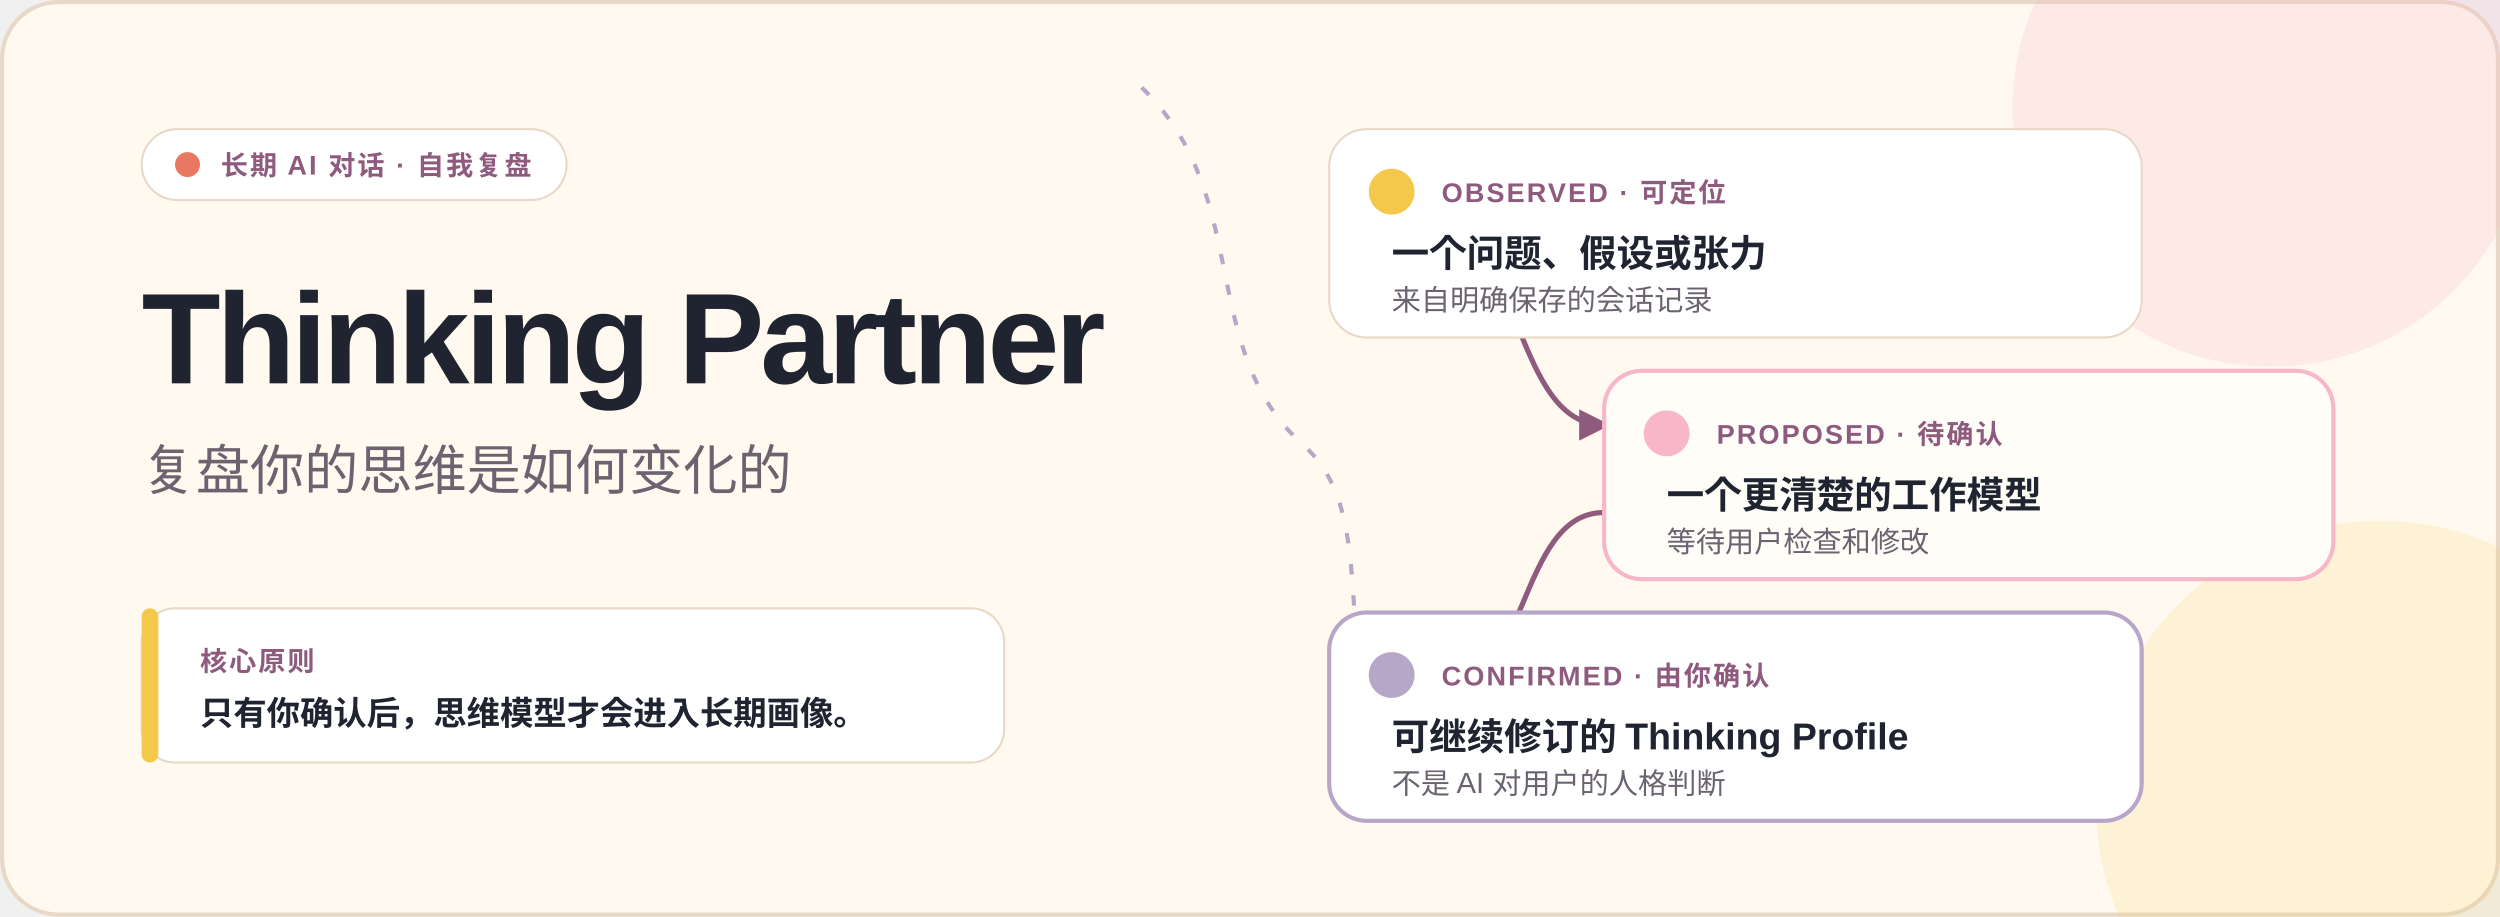
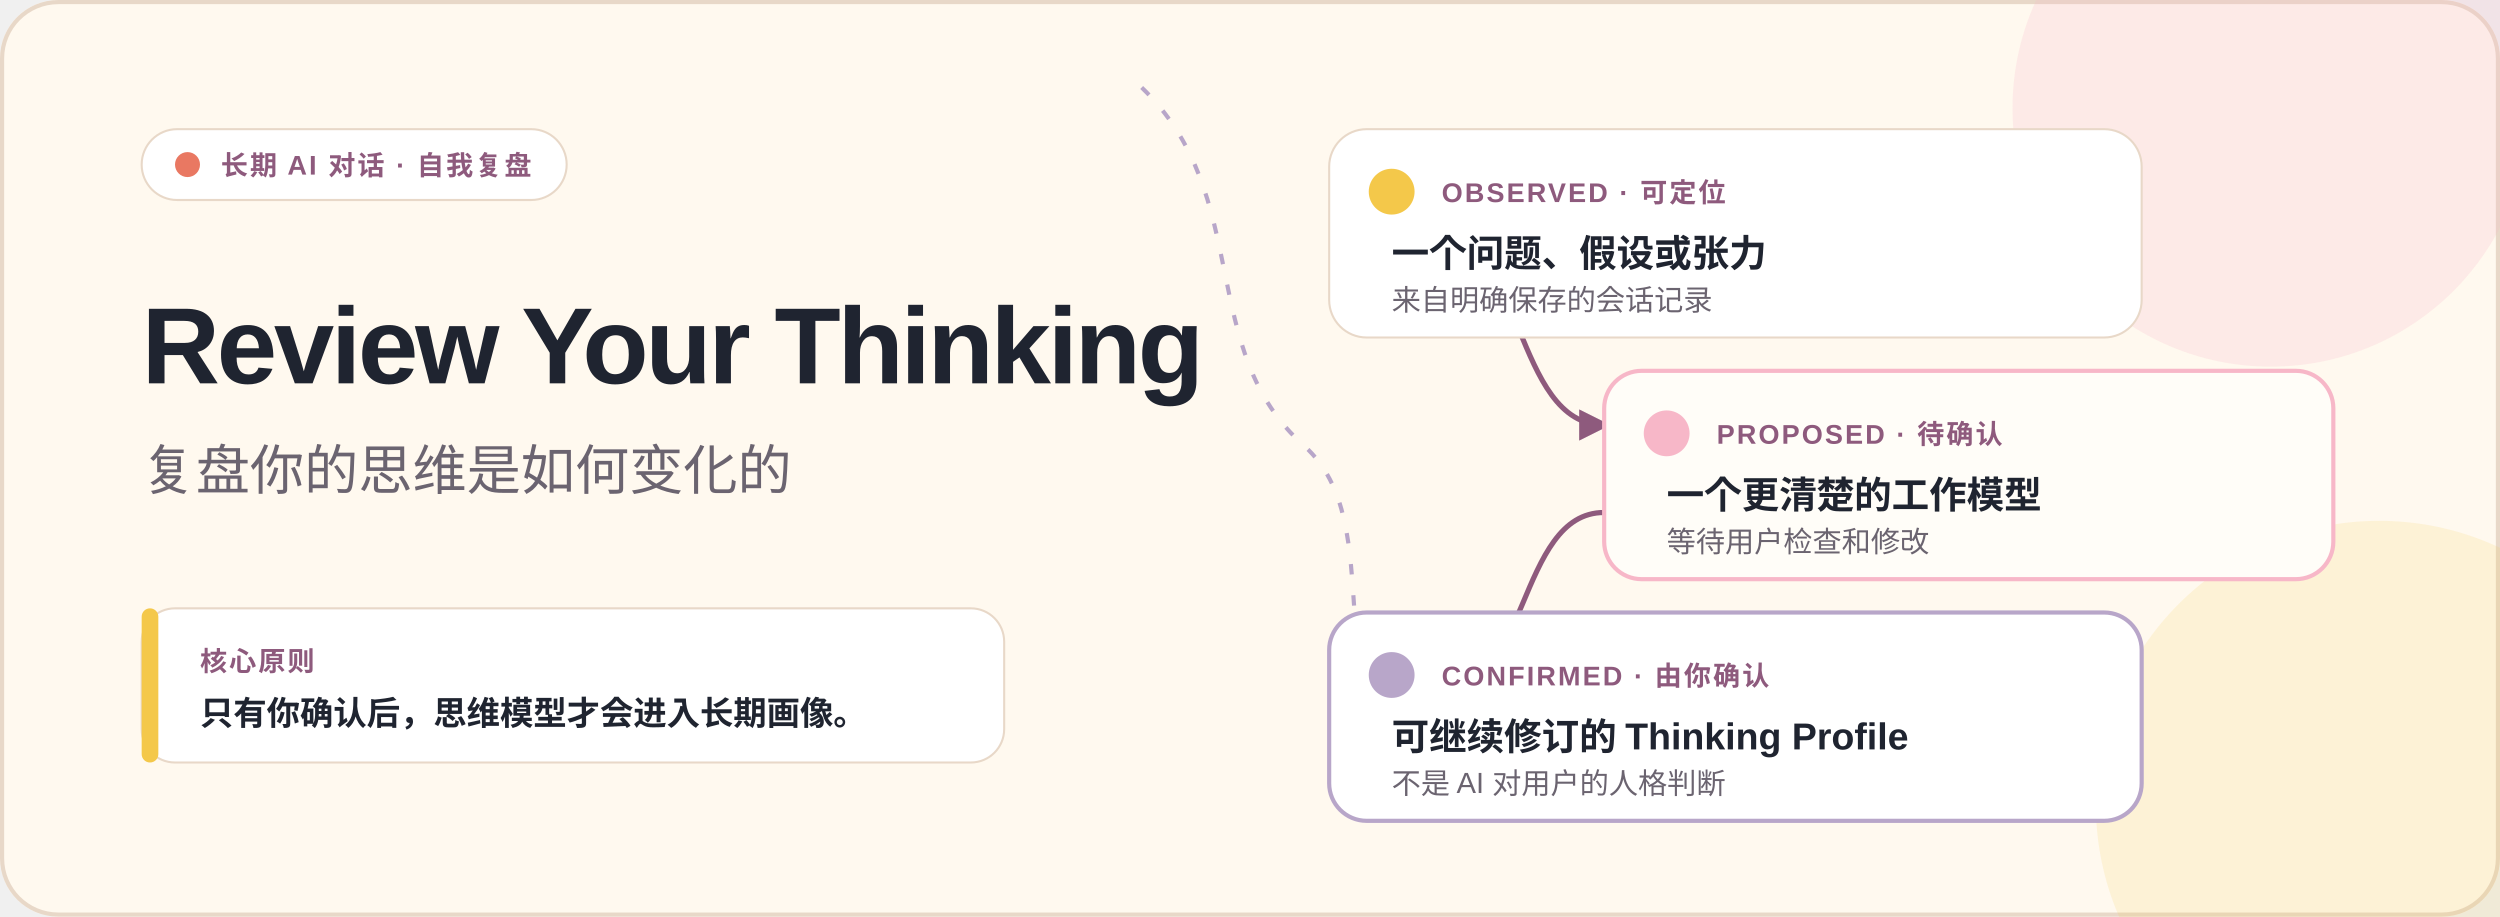
<svg xmlns="http://www.w3.org/2000/svg" width="1200" height="440" viewBox="0 0 1200 440" role="img" aria-labelledby="title desc">
  <defs>
    <marker id="arrow" viewBox="0 0 10 10" refX="8" refY="5" markerWidth="6" markerHeight="6" orient="auto-start-reverse">
      <path d="M 0 0 L 10 5 L 0 10 z" fill="#8E5A7D" />
    </marker>
  </defs>
  <rect width="1200" height="440" rx="28" fill="#FFF9EF" />
  <rect x="1" y="1" width="1198" height="438" rx="27" fill="none" stroke="#E8D8C8" stroke-width="2" />
  <circle cx="1090" cy="52" r="124" fill="#F7B7C8" opacity="0.22" />
  <circle cx="1142" cy="386" r="136" fill="#F4C84A" opacity="0.15" />
  <path d="M 548 42 C 602 94, 574 168, 626 214 C 668 252, 630 332, 682 394" fill="none" stroke="#B8A6C9" stroke-width="2" stroke-dasharray="5 10" />
  <g font-family="-apple-system, BlinkMacSystemFont, Segoe UI, Microsoft YaHei, PingFang SC, Noto Sans SC, Arial, sans-serif">
    <rect x="68" y="62" width="204" height="34" rx="17" fill="#FFFFFF" stroke="#E8D8C8" />
    <circle cx="90" cy="79" r="6" fill="#E97862" />
    <text x="106" y="84" font-size="13" font-weight="700" letter-spacing="1" fill="#8E5A7D">长期 AI 对话 · 自我复盘</text>
-     <text x="68" y="184" font-size="62" font-weight="720" letter-spacing="-2" fill="#1F2430">Thinking Partner</text>
+     <text x="68" y="184" font-size="52" font-weight="720" letter-spacing="-1.5" fill="#1F2430">Review Your Thinking</text>
    <text x="68" y="235" font-size="26" font-weight="500" fill="#6B6470">复盘你的思维是如何变化的</text>
    <rect x="68" y="292" width="414" height="74" rx="16" fill="#FFFFFF" stroke="#E8D8C8" />
    <rect x="68" y="292" width="8" height="74" rx="4" fill="#F4C84A" />
    <text x="96" y="322" font-size="13" font-weight="700" letter-spacing="1" fill="#8E5A7D">核心原则</text>
    <text x="96" y="348" font-size="16" font-weight="600" fill="#1F2430">只有你确认后，思维模型才会进入长期画像。</text>
    <path d="M 688 112 C 732 112, 726 204, 770 204" fill="none" stroke="#8E5A7D" stroke-width="2.5" marker-end="url(#arrow)" />
    <path d="M 770 246 C 728 246, 734 334, 690 334" fill="none" stroke="#8E5A7D" stroke-width="2.5" marker-end="url(#arrow)" />
    <g>
      <rect x="638" y="62" width="390" height="100" rx="18" fill="#FFFFFF" stroke="#E8D8C8" />
      <circle cx="668" cy="92" r="11" fill="#F4C84A" />
      <text x="692" y="97" font-size="13" font-weight="750" letter-spacing="1" fill="#8E5A7D">OBSERVED · 可定位</text>
      <text x="668" y="128" font-size="18" font-weight="650" fill="#1F2430">一个问题、假设或张力</text>
      <text x="668" y="149" font-size="14" fill="#6B6470">来自明确保存的会话记录</text>
    </g>
    <g>
      <rect x="770" y="178" width="350" height="100" rx="18" fill="#FFFDF8" stroke="#F7B7C8" stroke-width="2" />
      <circle cx="800" cy="208" r="11" fill="#F7B7C8" />
      <text x="824" y="213" font-size="13" font-weight="750" letter-spacing="1" fill="#8E5A7D">PROPOSED · 待确认</text>
      <text x="800" y="244" font-size="18" font-weight="650" fill="#1F2430">一个更清楚的工作模型</text>
      <text x="800" y="265" font-size="14" fill="#6B6470">等待用户检查和修改</text>
    </g>
    <g>
      <rect x="638" y="294" width="390" height="100" rx="18" fill="#FFFFFF" stroke="#B8A6C9" stroke-width="2" />
      <circle cx="668" cy="324" r="11" fill="#B8A6C9" />
      <text x="692" y="329" font-size="13" font-weight="750" letter-spacing="1" fill="#8E5A7D">CONFIRMED · 由你确认</text>
      <text x="668" y="360" font-size="18" font-weight="650" fill="#1F2430">可继续修订的 Thinking Profile</text>
      <text x="668" y="381" font-size="14" fill="#6B6470">不是 AI 对用户的人格判断</text>
    </g>
  </g>
</svg>
